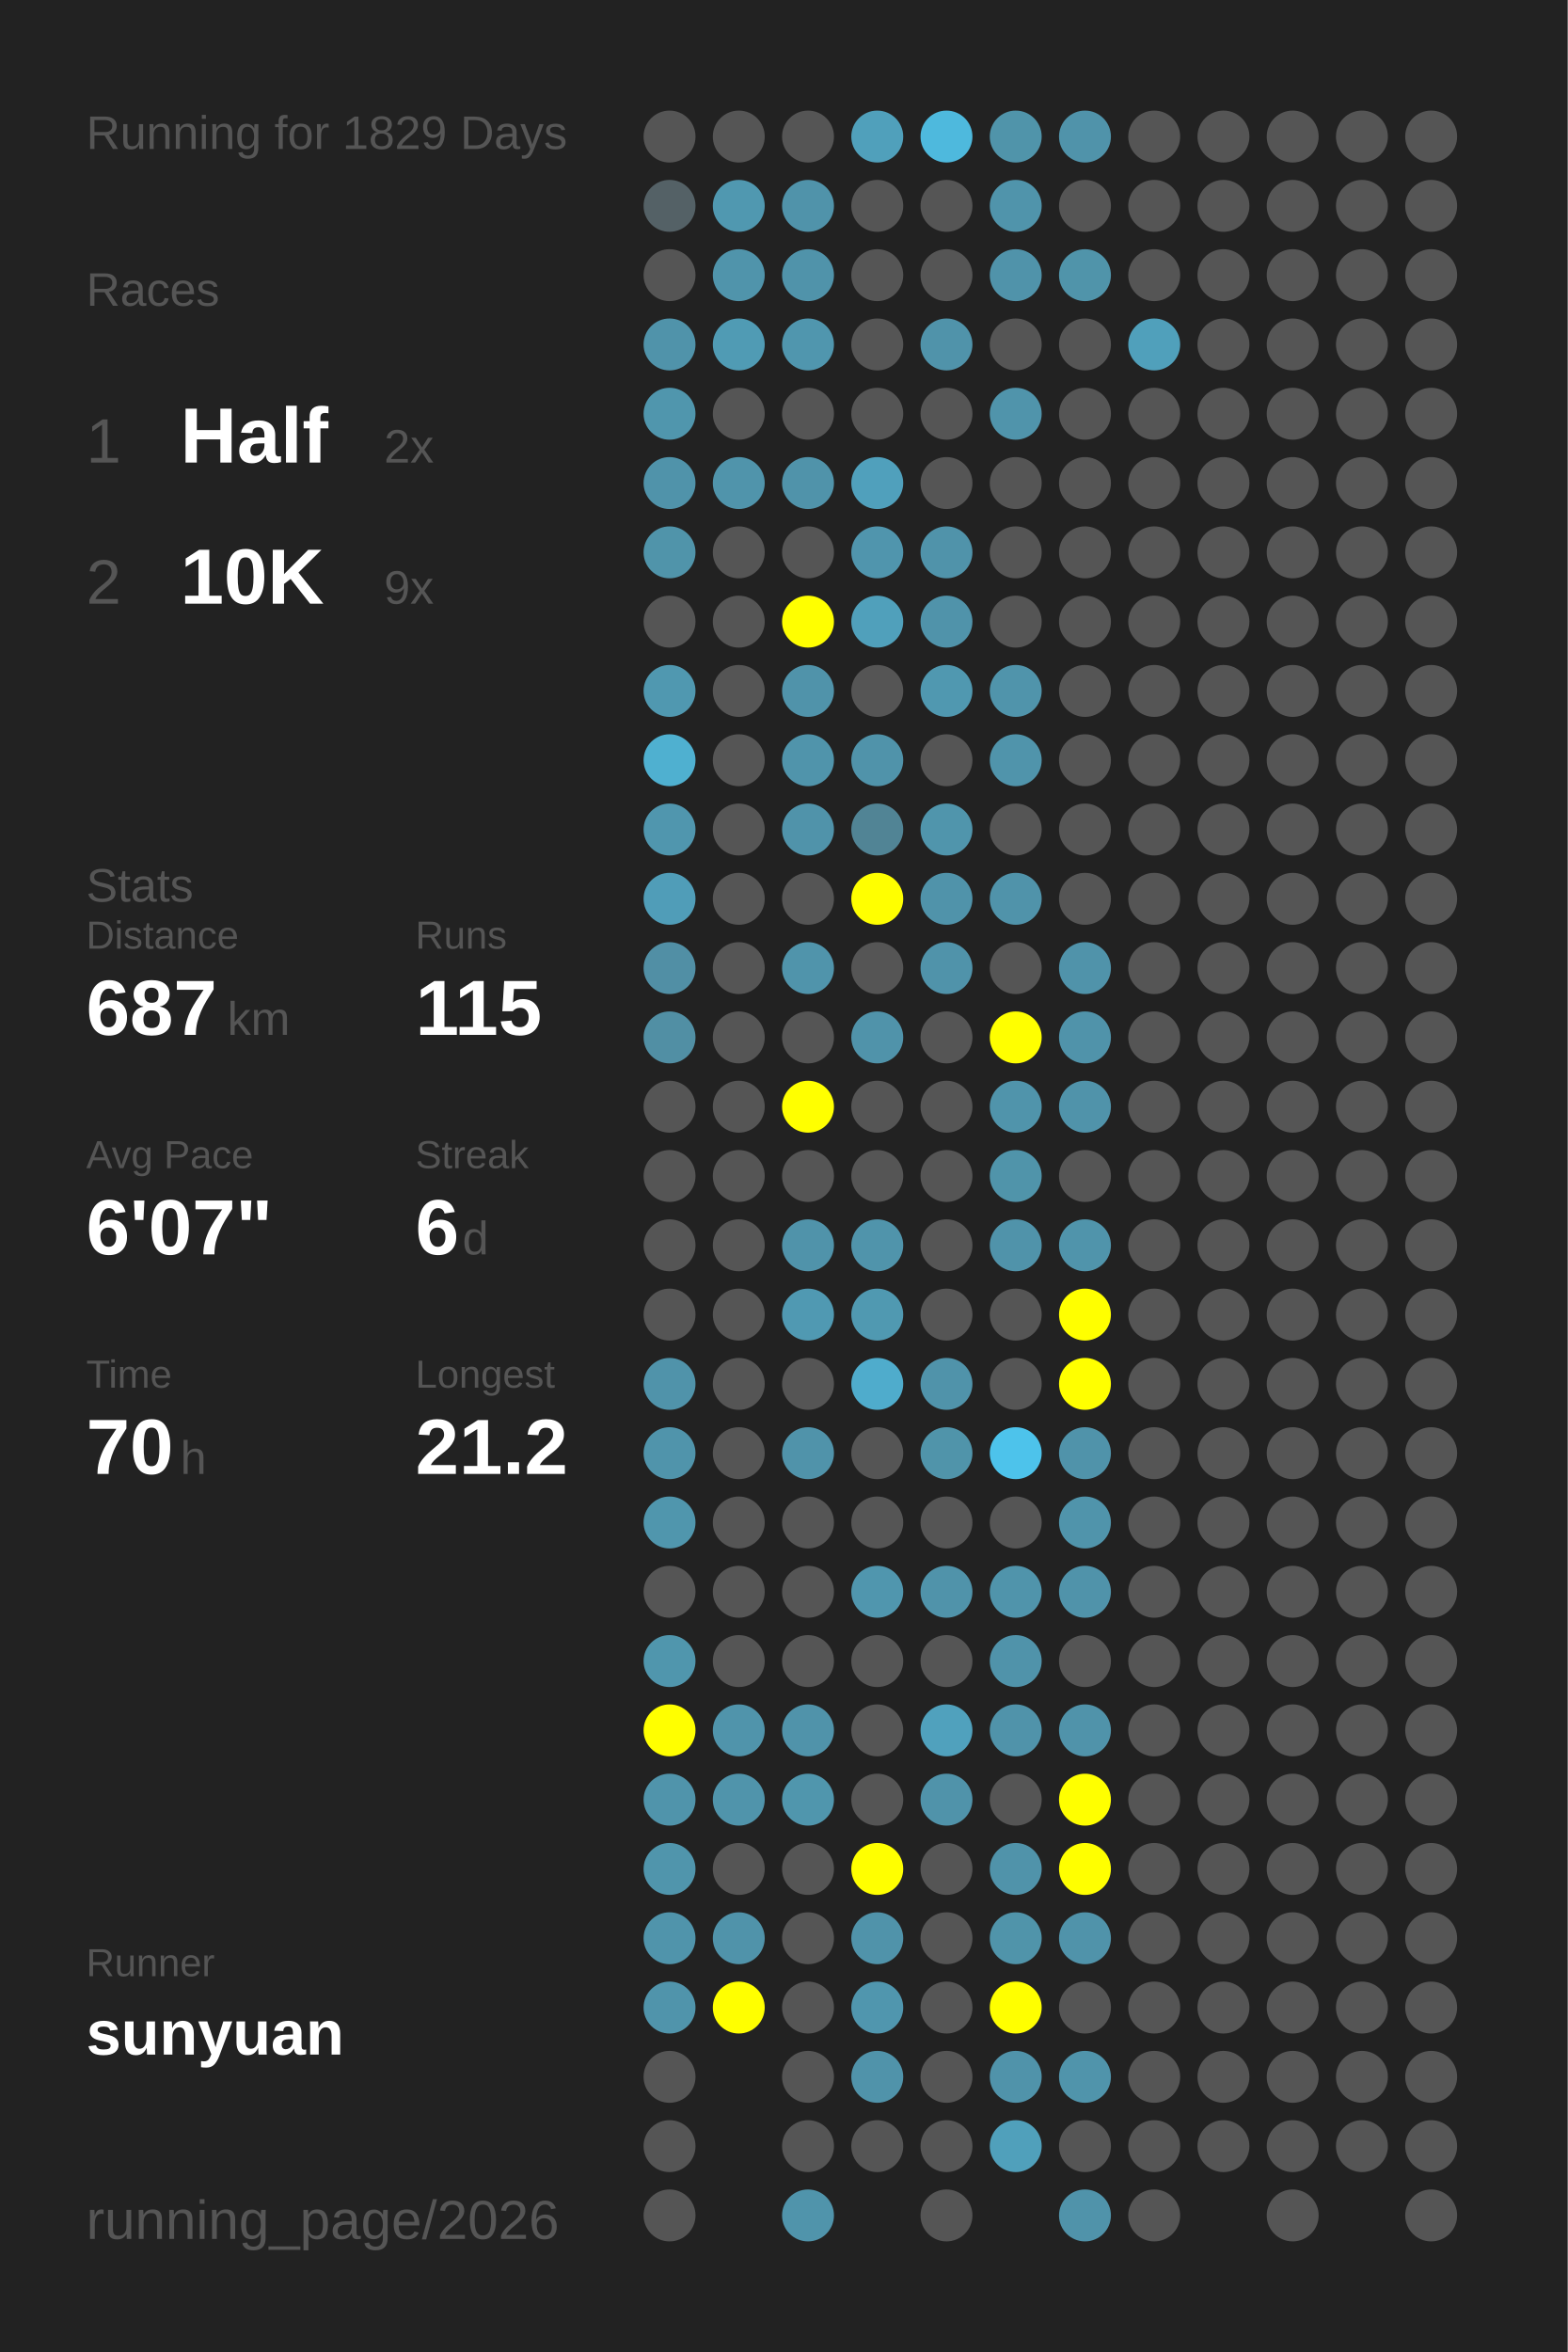
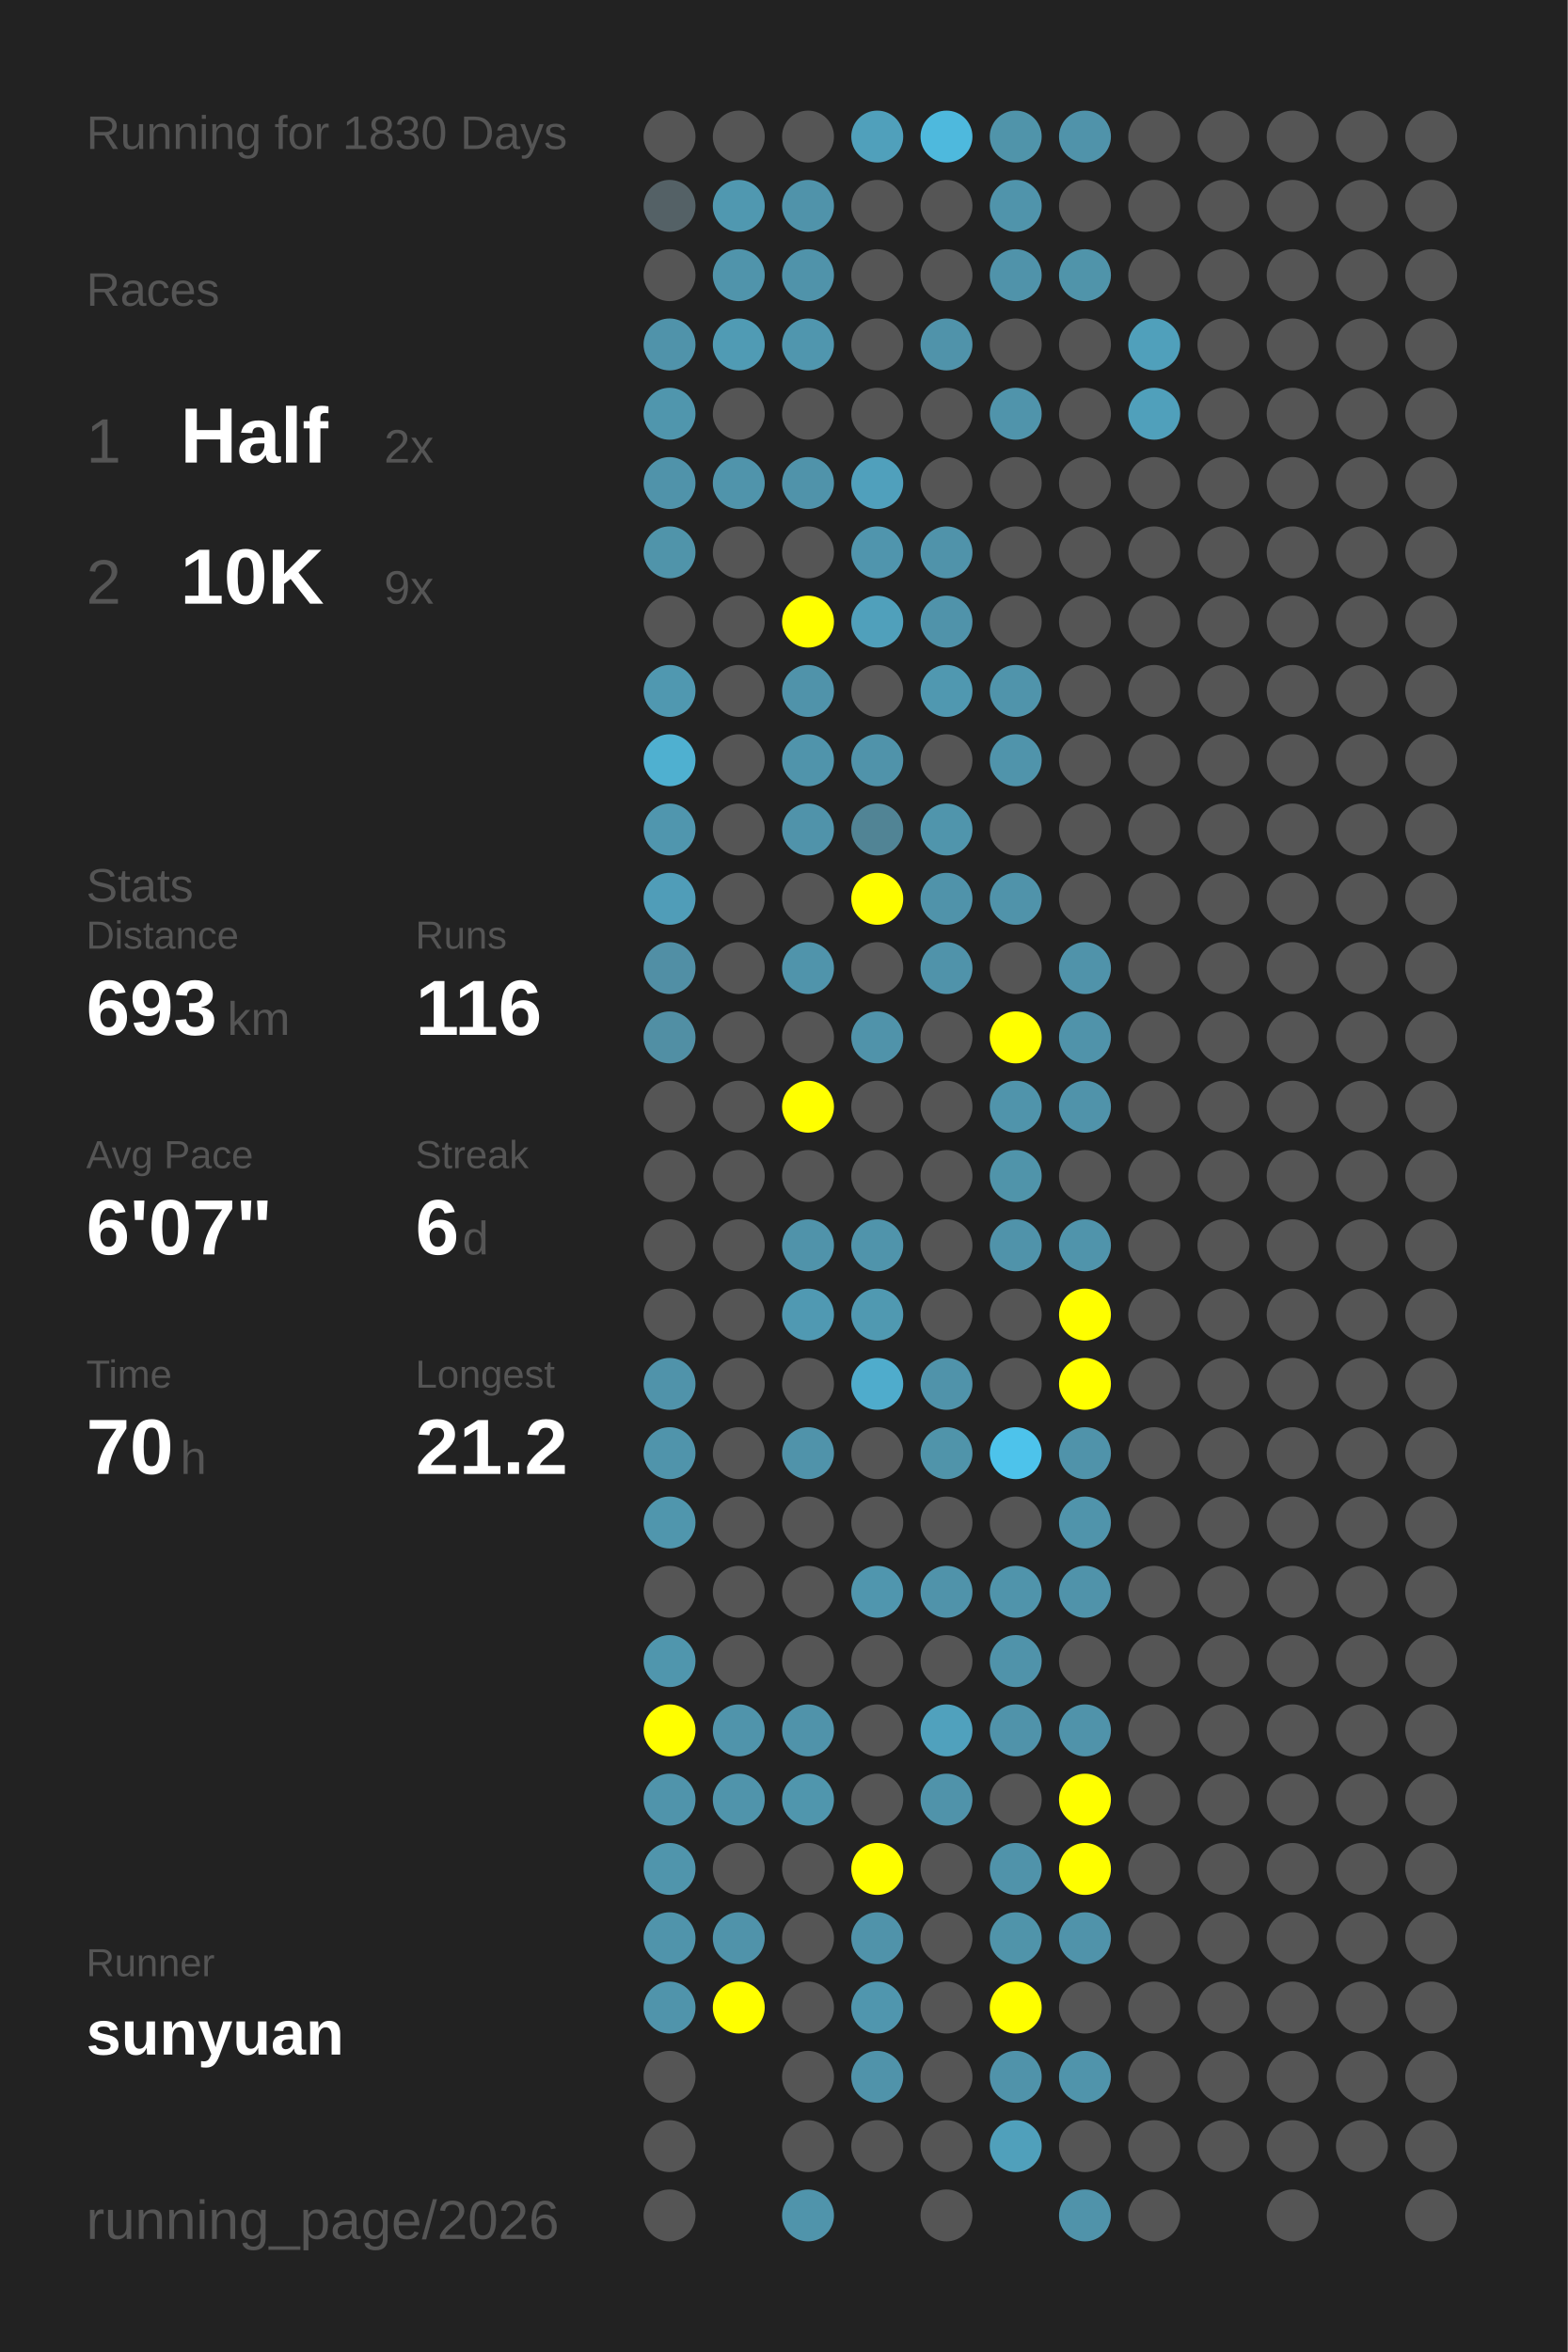
<svg xmlns="http://www.w3.org/2000/svg" baseProfile="full" height="300mm" version="1.1" viewBox="0,0,200,300" width="200mm">
  <defs />
  <rect fill="#222222" height="300" width="200" x="0" y="0" />
-   <text fill="#555555" style="font-size:6px; font-family:Arial;" x="11" y="19">Running for 1829 Days</text>
+   <text fill="#555555" style="font-size:6px; font-family:Arial;" x="11" y="19">Running for 1830 Days</text>
  <text fill="#555555" style="font-size:6px; font-family:Arial;" x="11" y="39">Races</text>
  <text fill="#555555" style="font-size:8px; font-family:Arial;" x="11" y="59">1</text>
  <text fill="#FFFFFF" style="font-size:10px; font-family:Arial; font-weight:bold;" x="23" y="59">Half</text>
  <text fill="#555555" style="font-size:6px; font-family:Arial;" x="49" y="59">2x</text>
  <text fill="#555555" style="font-size:8px; font-family:Arial;" x="11" y="77">2</text>
  <text fill="#FFFFFF" style="font-size:10px; font-family:Arial; font-weight:bold;" x="23" y="77">10K</text>
  <text fill="#555555" style="font-size:6px; font-family:Arial;" x="49" y="77">9x</text>
  <text fill="#555555" style="font-size:6px; font-family:Arial;" x="11" y="115">Stats</text>
  <text fill="#555555" style="font-size:5px; font-family:Arial;" x="11" y="121">Distance</text>
-   <text fill="#FFFFFF" style="font-size:10px; font-family:Arial; font-weight:bold;" x="11" y="132">687</text>
+   <text fill="#FFFFFF" style="font-size:10px; font-family:Arial; font-weight:bold;" x="11" y="132">693</text>
  <text fill="#555555" style="font-size:6px; font-family:Arial;" x="29" y="132">km</text>
  <text fill="#555555" style="font-size:5px; font-family:Arial;" x="53" y="121">Runs</text>
-   <text fill="#FFFFFF" style="font-size:10px; font-family:Arial; font-weight:bold;" x="53" y="132">115</text>
+   <text fill="#FFFFFF" style="font-size:10px; font-family:Arial; font-weight:bold;" x="53" y="132">116</text>
  <text fill="#555555" style="font-size:5px; font-family:Arial;" x="11" y="149">Avg Pace</text>
  <text fill="#FFFFFF" style="font-size:10px; font-family:Arial; font-weight:bold;" x="11" y="160">6'07"</text>
  <text fill="#555555" style="font-size:5px; font-family:Arial;" x="53" y="149">Streak</text>
  <text fill="#FFFFFF" style="font-size:10px; font-family:Arial; font-weight:bold;" x="53" y="160">6</text>
  <text fill="#555555" style="font-size:6px; font-family:Arial;" x="59" y="160">d</text>
  <text fill="#555555" style="font-size:5px; font-family:Arial;" x="11" y="177">Time</text>
  <text fill="#FFFFFF" style="font-size:10px; font-family:Arial; font-weight:bold;" x="11" y="188">70</text>
  <text fill="#555555" style="font-size:6px; font-family:Arial;" x="23" y="188">h</text>
  <text fill="#555555" style="font-size:5px; font-family:Arial;" x="53" y="177">Longest</text>
  <text fill="#FFFFFF" style="font-size:10px; font-family:Arial; font-weight:bold;" x="53" y="188">21.2</text>
  <text fill="#555555" style="font-size:5px; font-family:Arial;" x="11" y="252.065">Runner</text>
  <text fill="#FFFFFF" style="font-size:8px; font-family:Arial; font-weight:bold;" x="11" y="262.065">sunyuan</text>
  <text fill="#555555" style="font-size:7px; font-family:Arial;" x="11" y="285.581">running_page/2026</text>
  <circle cx="85.417" cy="17.419" fill="#555555" r="3.312" />
  <circle cx="85.417" cy="26.258" fill="#546166" r="3.312" />
  <circle cx="85.417" cy="35.097" fill="#555555" r="3.312" />
  <circle cx="85.417" cy="43.935" fill="#5093aa" r="3.312" />
  <circle cx="85.417" cy="52.774" fill="#5096ad" r="3.312" />
  <circle cx="85.417" cy="61.613" fill="#5093aa" r="3.312" />
  <circle cx="85.417" cy="70.452" fill="#5094aa" r="3.312" />
  <circle cx="85.417" cy="79.29" fill="#555555" r="3.312" />
  <circle cx="85.417" cy="88.129" fill="#5098b0" r="3.312" />
  <circle cx="85.417" cy="96.968" fill="#4fb0d0" r="3.312" />
  <circle cx="85.417" cy="105.806" fill="#5096ae" r="3.312" />
  <circle cx="85.417" cy="114.645" fill="#509db8" r="3.312" />
  <circle cx="85.417" cy="123.484" fill="#518fa5" r="3.312" />
  <circle cx="85.417" cy="132.323" fill="#518fa4" r="3.312" />
  <circle cx="85.417" cy="141.161" fill="#555555" r="3.312" />
  <circle cx="85.417" cy="150" fill="#555555" r="3.312" />
  <circle cx="85.417" cy="158.839" fill="#555555" r="3.312" />
  <circle cx="85.417" cy="167.677" fill="#555555" r="3.312" />
  <circle cx="85.417" cy="176.516" fill="#5093aa" r="3.312" />
  <circle cx="85.417" cy="185.355" fill="#5094ab" r="3.312" />
  <circle cx="85.417" cy="194.194" fill="#5096ad" r="3.312" />
  <circle cx="85.417" cy="203.032" fill="#555555" r="3.312" />
  <circle cx="85.417" cy="211.871" fill="#5096ad" r="3.312" />
  <circle cx="85.417" cy="220.71" fill="#FFFF00" r="3.312" />
  <circle cx="85.417" cy="229.548" fill="#5094ab" r="3.312" />
  <circle cx="85.417" cy="238.387" fill="#5095ac" r="3.312" />
  <circle cx="85.417" cy="247.226" fill="#5094ab" r="3.312" />
  <circle cx="85.417" cy="256.065" fill="#5094ab" r="3.312" />
  <circle cx="85.417" cy="264.903" fill="#555555" r="3.312" />
  <circle cx="85.417" cy="273.742" fill="#555555" r="3.312" />
  <circle cx="85.417" cy="282.581" fill="#555555" r="3.312" />
  <circle cx="94.25" cy="17.419" fill="#555555" r="3.312" />
  <circle cx="94.25" cy="26.258" fill="#5098b0" r="3.312" />
  <circle cx="94.25" cy="35.097" fill="#5094ab" r="3.312" />
  <circle cx="94.25" cy="43.935" fill="#509bb4" r="3.312" />
  <circle cx="94.25" cy="52.774" fill="#555555" r="3.312" />
  <circle cx="94.25" cy="61.613" fill="#5094ab" r="3.312" />
  <circle cx="94.25" cy="70.452" fill="#555555" r="3.312" />
  <circle cx="94.25" cy="79.29" fill="#555555" r="3.312" />
  <circle cx="94.25" cy="88.129" fill="#555555" r="3.312" />
  <circle cx="94.25" cy="96.968" fill="#555555" r="3.312" />
  <circle cx="94.25" cy="105.806" fill="#555555" r="3.312" />
  <circle cx="94.25" cy="114.645" fill="#555555" r="3.312" />
  <circle cx="94.25" cy="123.484" fill="#555555" r="3.312" />
  <circle cx="94.25" cy="132.323" fill="#555555" r="3.312" />
  <circle cx="94.25" cy="141.161" fill="#555555" r="3.312" />
  <circle cx="94.25" cy="150" fill="#555555" r="3.312" />
  <circle cx="94.25" cy="158.839" fill="#555555" r="3.312" />
  <circle cx="94.25" cy="167.677" fill="#555555" r="3.312" />
  <circle cx="94.25" cy="176.516" fill="#555555" r="3.312" />
  <circle cx="94.25" cy="185.355" fill="#555555" r="3.312" />
  <circle cx="94.25" cy="194.194" fill="#555555" r="3.312" />
  <circle cx="94.25" cy="203.032" fill="#555555" r="3.312" />
  <circle cx="94.25" cy="211.871" fill="#555555" r="3.312" />
  <circle cx="94.25" cy="220.71" fill="#5094ab" r="3.312" />
  <circle cx="94.25" cy="229.548" fill="#5094ab" r="3.312" />
  <circle cx="94.25" cy="238.387" fill="#555555" r="3.312" />
  <circle cx="94.25" cy="247.226" fill="#5093aa" r="3.312" />
  <circle cx="94.25" cy="256.065" fill="#FFFF00" r="3.312" />
  <circle cx="103.083" cy="17.419" fill="#555555" r="3.312" />
  <circle cx="103.083" cy="26.258" fill="#5093aa" r="3.312" />
  <circle cx="103.083" cy="35.097" fill="#5093aa" r="3.312" />
  <circle cx="103.083" cy="43.935" fill="#5096ae" r="3.312" />
  <circle cx="103.083" cy="52.774" fill="#555555" r="3.312" />
  <circle cx="103.083" cy="61.613" fill="#5093aa" r="3.312" />
  <circle cx="103.083" cy="70.452" fill="#555555" r="3.312" />
  <circle cx="103.083" cy="79.29" fill="#FFFF00" r="3.312" />
  <circle cx="103.083" cy="88.129" fill="#5093aa" r="3.312" />
  <circle cx="103.083" cy="96.968" fill="#5094ab" r="3.312" />
  <circle cx="103.083" cy="105.806" fill="#5093aa" r="3.312" />
  <circle cx="103.083" cy="114.645" fill="#555555" r="3.312" />
  <circle cx="103.083" cy="123.484" fill="#5094ab" r="3.312" />
  <circle cx="103.083" cy="132.323" fill="#555555" r="3.312" />
  <circle cx="103.083" cy="141.161" fill="#FFFF00" r="3.312" />
  <circle cx="103.083" cy="150" fill="#555555" r="3.312" />
  <circle cx="103.083" cy="158.839" fill="#5093aa" r="3.312" />
  <circle cx="103.083" cy="167.677" fill="#5099b2" r="3.312" />
  <circle cx="103.083" cy="176.516" fill="#555555" r="3.312" />
  <circle cx="103.083" cy="185.355" fill="#5093aa" r="3.312" />
  <circle cx="103.083" cy="194.194" fill="#555555" r="3.312" />
  <circle cx="103.083" cy="203.032" fill="#555555" r="3.312" />
  <circle cx="103.083" cy="211.871" fill="#555555" r="3.312" />
  <circle cx="103.083" cy="220.71" fill="#5093aa" r="3.312" />
  <circle cx="103.083" cy="229.548" fill="#5096ad" r="3.312" />
  <circle cx="103.083" cy="238.387" fill="#555555" r="3.312" />
  <circle cx="103.083" cy="247.226" fill="#555555" r="3.312" />
  <circle cx="103.083" cy="256.065" fill="#555555" r="3.312" />
  <circle cx="103.083" cy="264.903" fill="#555555" r="3.312" />
  <circle cx="103.083" cy="273.742" fill="#555555" r="3.312" />
  <circle cx="103.083" cy="282.581" fill="#5094ab" r="3.312" />
  <circle cx="111.917" cy="17.419" fill="#50a0bb" r="3.312" />
  <circle cx="111.917" cy="26.258" fill="#555555" r="3.312" />
  <circle cx="111.917" cy="35.097" fill="#555555" r="3.312" />
  <circle cx="111.917" cy="43.935" fill="#555555" r="3.312" />
  <circle cx="111.917" cy="52.774" fill="#555555" r="3.312" />
  <circle cx="111.917" cy="61.613" fill="#50a0bc" r="3.312" />
  <circle cx="111.917" cy="70.452" fill="#5095ad" r="3.312" />
  <circle cx="111.917" cy="79.29" fill="#50a0bb" r="3.312" />
  <circle cx="111.917" cy="88.129" fill="#555555" r="3.312" />
  <circle cx="111.917" cy="96.968" fill="#5093aa" r="3.312" />
  <circle cx="111.917" cy="105.806" fill="#518495" r="3.312" />
  <circle cx="111.917" cy="114.645" fill="#FFFF00" r="3.312" />
  <circle cx="111.917" cy="123.484" fill="#555555" r="3.312" />
  <circle cx="111.917" cy="132.323" fill="#5093aa" r="3.312" />
  <circle cx="111.917" cy="141.161" fill="#555555" r="3.312" />
  <circle cx="111.917" cy="150" fill="#555555" r="3.312" />
  <circle cx="111.917" cy="158.839" fill="#5094ab" r="3.312" />
  <circle cx="111.917" cy="167.677" fill="#5099b1" r="3.312" />
  <circle cx="111.917" cy="176.516" fill="#4faccc" r="3.312" />
  <circle cx="111.917" cy="185.355" fill="#555555" r="3.312" />
  <circle cx="111.917" cy="194.194" fill="#555555" r="3.312" />
  <circle cx="111.917" cy="203.032" fill="#5096ae" r="3.312" />
  <circle cx="111.917" cy="211.871" fill="#555555" r="3.312" />
  <circle cx="111.917" cy="220.71" fill="#555555" r="3.312" />
  <circle cx="111.917" cy="229.548" fill="#555555" r="3.312" />
  <circle cx="111.917" cy="238.387" fill="#FFFF00" r="3.312" />
  <circle cx="111.917" cy="247.226" fill="#5093aa" r="3.312" />
  <circle cx="111.917" cy="256.065" fill="#5096ae" r="3.312" />
  <circle cx="111.917" cy="264.903" fill="#5093aa" r="3.312" />
  <circle cx="111.917" cy="273.742" fill="#555555" r="3.312" />
  <circle cx="120.75" cy="17.419" fill="#4eb9dd" r="3.312" />
  <circle cx="120.75" cy="26.258" fill="#555555" r="3.312" />
  <circle cx="120.75" cy="35.097" fill="#555555" r="3.312" />
  <circle cx="120.75" cy="43.935" fill="#5093aa" r="3.312" />
  <circle cx="120.75" cy="52.774" fill="#555555" r="3.312" />
  <circle cx="120.75" cy="61.613" fill="#555555" r="3.312" />
  <circle cx="120.75" cy="70.452" fill="#5093aa" r="3.312" />
  <circle cx="120.75" cy="79.29" fill="#5093aa" r="3.312" />
  <circle cx="120.75" cy="88.129" fill="#5098b0" r="3.312" />
  <circle cx="120.75" cy="96.968" fill="#555555" r="3.312" />
  <circle cx="120.75" cy="105.806" fill="#5095ac" r="3.312" />
  <circle cx="120.75" cy="114.645" fill="#5093aa" r="3.312" />
  <circle cx="120.75" cy="123.484" fill="#5093aa" r="3.312" />
  <circle cx="120.75" cy="132.323" fill="#555555" r="3.312" />
  <circle cx="120.75" cy="141.161" fill="#555555" r="3.312" />
  <circle cx="120.75" cy="150" fill="#555555" r="3.312" />
  <circle cx="120.75" cy="158.839" fill="#555555" r="3.312" />
  <circle cx="120.75" cy="167.677" fill="#555555" r="3.312" />
  <circle cx="120.75" cy="176.516" fill="#5093aa" r="3.312" />
  <circle cx="120.75" cy="185.355" fill="#5094aa" r="3.312" />
  <circle cx="120.75" cy="194.194" fill="#555555" r="3.312" />
  <circle cx="120.75" cy="203.032" fill="#5093aa" r="3.312" />
  <circle cx="120.75" cy="211.871" fill="#555555" r="3.312" />
  <circle cx="120.75" cy="220.71" fill="#50a1bd" r="3.312" />
  <circle cx="120.75" cy="229.548" fill="#5093aa" r="3.312" />
  <circle cx="120.75" cy="238.387" fill="#555555" r="3.312" />
  <circle cx="120.75" cy="247.226" fill="#555555" r="3.312" />
  <circle cx="120.75" cy="256.065" fill="#555555" r="3.312" />
  <circle cx="120.75" cy="264.903" fill="#555555" r="3.312" />
  <circle cx="120.75" cy="273.742" fill="#555555" r="3.312" />
  <circle cx="120.75" cy="282.581" fill="#555555" r="3.312" />
  <circle cx="129.583" cy="17.419" fill="#5094aa" r="3.312" />
  <circle cx="129.583" cy="26.258" fill="#5094ab" r="3.312" />
  <circle cx="129.583" cy="35.097" fill="#5093aa" r="3.312" />
  <circle cx="129.583" cy="43.935" fill="#555555" r="3.312" />
  <circle cx="129.583" cy="52.774" fill="#5094ab" r="3.312" />
  <circle cx="129.583" cy="61.613" fill="#555555" r="3.312" />
  <circle cx="129.583" cy="70.452" fill="#555555" r="3.312" />
  <circle cx="129.583" cy="79.29" fill="#555555" r="3.312" />
  <circle cx="129.583" cy="88.129" fill="#5094ab" r="3.312" />
  <circle cx="129.583" cy="96.968" fill="#5094ab" r="3.312" />
  <circle cx="129.583" cy="105.806" fill="#555555" r="3.312" />
  <circle cx="129.583" cy="114.645" fill="#5093aa" r="3.312" />
  <circle cx="129.583" cy="123.484" fill="#555555" r="3.312" />
  <circle cx="129.583" cy="132.323" fill="#FFFF00" r="3.312" />
  <circle cx="129.583" cy="141.161" fill="#5094ab" r="3.312" />
  <circle cx="129.583" cy="150" fill="#5094aa" r="3.312" />
  <circle cx="129.583" cy="158.839" fill="#5093aa" r="3.312" />
  <circle cx="129.583" cy="167.677" fill="#555555" r="3.312" />
  <circle cx="129.583" cy="176.516" fill="#555555" r="3.312" />
  <circle cx="129.583" cy="185.355" fill="#4dc3eb" r="3.312" />
  <circle cx="129.583" cy="194.194" fill="#555555" r="3.312" />
  <circle cx="129.583" cy="203.032" fill="#5094ab" r="3.312" />
  <circle cx="129.583" cy="211.871" fill="#5093aa" r="3.312" />
  <circle cx="129.583" cy="220.71" fill="#5093aa" r="3.312" />
  <circle cx="129.583" cy="229.548" fill="#555555" r="3.312" />
  <circle cx="129.583" cy="238.387" fill="#5093aa" r="3.312" />
  <circle cx="129.583" cy="247.226" fill="#5094aa" r="3.312" />
  <circle cx="129.583" cy="256.065" fill="#FFFF00" r="3.312" />
  <circle cx="129.583" cy="264.903" fill="#5093aa" r="3.312" />
  <circle cx="129.583" cy="273.742" fill="#50a0bb" r="3.312" />
  <circle cx="138.417" cy="17.419" fill="#5093aa" r="3.312" />
  <circle cx="138.417" cy="26.258" fill="#555555" r="3.312" />
  <circle cx="138.417" cy="35.097" fill="#5094aa" r="3.312" />
  <circle cx="138.417" cy="43.935" fill="#555555" r="3.312" />
  <circle cx="138.417" cy="52.774" fill="#555555" r="3.312" />
  <circle cx="138.417" cy="61.613" fill="#555555" r="3.312" />
  <circle cx="138.417" cy="70.452" fill="#555555" r="3.312" />
  <circle cx="138.417" cy="79.29" fill="#555555" r="3.312" />
  <circle cx="138.417" cy="88.129" fill="#555555" r="3.312" />
  <circle cx="138.417" cy="96.968" fill="#555555" r="3.312" />
  <circle cx="138.417" cy="105.806" fill="#555555" r="3.312" />
  <circle cx="138.417" cy="114.645" fill="#555555" r="3.312" />
  <circle cx="138.417" cy="123.484" fill="#5093aa" r="3.312" />
  <circle cx="138.417" cy="132.323" fill="#5093aa" r="3.312" />
  <circle cx="138.417" cy="141.161" fill="#5093aa" r="3.312" />
  <circle cx="138.417" cy="150" fill="#555555" r="3.312" />
  <circle cx="138.417" cy="158.839" fill="#5094ab" r="3.312" />
  <circle cx="138.417" cy="167.677" fill="#FFFF00" r="3.312" />
  <circle cx="138.417" cy="176.516" fill="#FFFF00" r="3.312" />
  <circle cx="138.417" cy="185.355" fill="#5093aa" r="3.312" />
  <circle cx="138.417" cy="194.194" fill="#5094ab" r="3.312" />
  <circle cx="138.417" cy="203.032" fill="#5093aa" r="3.312" />
  <circle cx="138.417" cy="211.871" fill="#555555" r="3.312" />
  <circle cx="138.417" cy="220.71" fill="#5093aa" r="3.312" />
  <circle cx="138.417" cy="229.548" fill="#FFFF00" r="3.312" />
  <circle cx="138.417" cy="238.387" fill="#FFFF00" r="3.312" />
  <circle cx="138.417" cy="247.226" fill="#5093aa" r="3.312" />
  <circle cx="138.417" cy="256.065" fill="#555555" r="3.312" />
  <circle cx="138.417" cy="264.903" fill="#5094ab" r="3.312" />
  <circle cx="138.417" cy="273.742" fill="#555555" r="3.312" />
  <circle cx="138.417" cy="282.581" fill="#5093aa" r="3.312" />
  <circle cx="147.25" cy="17.419" fill="#555555" r="3.312" />
  <circle cx="147.25" cy="26.258" fill="#555555" r="3.312" />
  <circle cx="147.25" cy="35.097" fill="#555555" r="3.312" />
  <circle cx="147.25" cy="43.935" fill="#50a0bb" r="3.312" />
-   <circle cx="147.25" cy="52.774" fill="#555555" r="3.312" />
+   <circle cx="147.25" cy="52.774" fill="#50a0bb" r="3.312" />
  <circle cx="147.25" cy="61.613" fill="#555555" r="3.312" />
  <circle cx="147.25" cy="70.452" fill="#555555" r="3.312" />
  <circle cx="147.25" cy="79.29" fill="#555555" r="3.312" />
  <circle cx="147.25" cy="88.129" fill="#555555" r="3.312" />
  <circle cx="147.25" cy="96.968" fill="#555555" r="3.312" />
  <circle cx="147.25" cy="105.806" fill="#555555" r="3.312" />
  <circle cx="147.25" cy="114.645" fill="#555555" r="3.312" />
  <circle cx="147.25" cy="123.484" fill="#555555" r="3.312" />
  <circle cx="147.25" cy="132.323" fill="#555555" r="3.312" />
  <circle cx="147.25" cy="141.161" fill="#555555" r="3.312" />
  <circle cx="147.25" cy="150" fill="#555555" r="3.312" />
  <circle cx="147.25" cy="158.839" fill="#555555" r="3.312" />
  <circle cx="147.25" cy="167.677" fill="#555555" r="3.312" />
  <circle cx="147.25" cy="176.516" fill="#555555" r="3.312" />
  <circle cx="147.25" cy="185.355" fill="#555555" r="3.312" />
  <circle cx="147.25" cy="194.194" fill="#555555" r="3.312" />
  <circle cx="147.25" cy="203.032" fill="#555555" r="3.312" />
  <circle cx="147.25" cy="211.871" fill="#555555" r="3.312" />
  <circle cx="147.25" cy="220.71" fill="#555555" r="3.312" />
  <circle cx="147.25" cy="229.548" fill="#555555" r="3.312" />
  <circle cx="147.25" cy="238.387" fill="#555555" r="3.312" />
  <circle cx="147.25" cy="247.226" fill="#555555" r="3.312" />
  <circle cx="147.25" cy="256.065" fill="#555555" r="3.312" />
  <circle cx="147.25" cy="264.903" fill="#555555" r="3.312" />
  <circle cx="147.25" cy="273.742" fill="#555555" r="3.312" />
  <circle cx="147.25" cy="282.581" fill="#555555" r="3.312" />
  <circle cx="156.083" cy="17.419" fill="#555555" r="3.312" />
  <circle cx="156.083" cy="26.258" fill="#555555" r="3.312" />
  <circle cx="156.083" cy="35.097" fill="#555555" r="3.312" />
  <circle cx="156.083" cy="43.935" fill="#555555" r="3.312" />
  <circle cx="156.083" cy="52.774" fill="#555555" r="3.312" />
  <circle cx="156.083" cy="61.613" fill="#555555" r="3.312" />
  <circle cx="156.083" cy="70.452" fill="#555555" r="3.312" />
  <circle cx="156.083" cy="79.29" fill="#555555" r="3.312" />
  <circle cx="156.083" cy="88.129" fill="#555555" r="3.312" />
  <circle cx="156.083" cy="96.968" fill="#555555" r="3.312" />
  <circle cx="156.083" cy="105.806" fill="#555555" r="3.312" />
  <circle cx="156.083" cy="114.645" fill="#555555" r="3.312" />
  <circle cx="156.083" cy="123.484" fill="#555555" r="3.312" />
  <circle cx="156.083" cy="132.323" fill="#555555" r="3.312" />
  <circle cx="156.083" cy="141.161" fill="#555555" r="3.312" />
  <circle cx="156.083" cy="150" fill="#555555" r="3.312" />
  <circle cx="156.083" cy="158.839" fill="#555555" r="3.312" />
  <circle cx="156.083" cy="167.677" fill="#555555" r="3.312" />
  <circle cx="156.083" cy="176.516" fill="#555555" r="3.312" />
  <circle cx="156.083" cy="185.355" fill="#555555" r="3.312" />
  <circle cx="156.083" cy="194.194" fill="#555555" r="3.312" />
  <circle cx="156.083" cy="203.032" fill="#555555" r="3.312" />
  <circle cx="156.083" cy="211.871" fill="#555555" r="3.312" />
  <circle cx="156.083" cy="220.71" fill="#555555" r="3.312" />
  <circle cx="156.083" cy="229.548" fill="#555555" r="3.312" />
  <circle cx="156.083" cy="238.387" fill="#555555" r="3.312" />
  <circle cx="156.083" cy="247.226" fill="#555555" r="3.312" />
  <circle cx="156.083" cy="256.065" fill="#555555" r="3.312" />
  <circle cx="156.083" cy="264.903" fill="#555555" r="3.312" />
  <circle cx="156.083" cy="273.742" fill="#555555" r="3.312" />
  <circle cx="164.917" cy="17.419" fill="#555555" r="3.312" />
  <circle cx="164.917" cy="26.258" fill="#555555" r="3.312" />
  <circle cx="164.917" cy="35.097" fill="#555555" r="3.312" />
  <circle cx="164.917" cy="43.935" fill="#555555" r="3.312" />
  <circle cx="164.917" cy="52.774" fill="#555555" r="3.312" />
  <circle cx="164.917" cy="61.613" fill="#555555" r="3.312" />
  <circle cx="164.917" cy="70.452" fill="#555555" r="3.312" />
  <circle cx="164.917" cy="79.29" fill="#555555" r="3.312" />
  <circle cx="164.917" cy="88.129" fill="#555555" r="3.312" />
  <circle cx="164.917" cy="96.968" fill="#555555" r="3.312" />
  <circle cx="164.917" cy="105.806" fill="#555555" r="3.312" />
  <circle cx="164.917" cy="114.645" fill="#555555" r="3.312" />
  <circle cx="164.917" cy="123.484" fill="#555555" r="3.312" />
  <circle cx="164.917" cy="132.323" fill="#555555" r="3.312" />
  <circle cx="164.917" cy="141.161" fill="#555555" r="3.312" />
  <circle cx="164.917" cy="150" fill="#555555" r="3.312" />
  <circle cx="164.917" cy="158.839" fill="#555555" r="3.312" />
  <circle cx="164.917" cy="167.677" fill="#555555" r="3.312" />
  <circle cx="164.917" cy="176.516" fill="#555555" r="3.312" />
  <circle cx="164.917" cy="185.355" fill="#555555" r="3.312" />
  <circle cx="164.917" cy="194.194" fill="#555555" r="3.312" />
  <circle cx="164.917" cy="203.032" fill="#555555" r="3.312" />
  <circle cx="164.917" cy="211.871" fill="#555555" r="3.312" />
  <circle cx="164.917" cy="220.71" fill="#555555" r="3.312" />
  <circle cx="164.917" cy="229.548" fill="#555555" r="3.312" />
  <circle cx="164.917" cy="238.387" fill="#555555" r="3.312" />
  <circle cx="164.917" cy="247.226" fill="#555555" r="3.312" />
  <circle cx="164.917" cy="256.065" fill="#555555" r="3.312" />
  <circle cx="164.917" cy="264.903" fill="#555555" r="3.312" />
  <circle cx="164.917" cy="273.742" fill="#555555" r="3.312" />
  <circle cx="164.917" cy="282.581" fill="#555555" r="3.312" />
  <circle cx="173.75" cy="17.419" fill="#555555" r="3.312" />
  <circle cx="173.75" cy="26.258" fill="#555555" r="3.312" />
  <circle cx="173.75" cy="35.097" fill="#555555" r="3.312" />
  <circle cx="173.75" cy="43.935" fill="#555555" r="3.312" />
  <circle cx="173.75" cy="52.774" fill="#555555" r="3.312" />
  <circle cx="173.75" cy="61.613" fill="#555555" r="3.312" />
  <circle cx="173.75" cy="70.452" fill="#555555" r="3.312" />
  <circle cx="173.75" cy="79.29" fill="#555555" r="3.312" />
  <circle cx="173.75" cy="88.129" fill="#555555" r="3.312" />
  <circle cx="173.75" cy="96.968" fill="#555555" r="3.312" />
  <circle cx="173.75" cy="105.806" fill="#555555" r="3.312" />
  <circle cx="173.75" cy="114.645" fill="#555555" r="3.312" />
  <circle cx="173.75" cy="123.484" fill="#555555" r="3.312" />
  <circle cx="173.75" cy="132.323" fill="#555555" r="3.312" />
  <circle cx="173.75" cy="141.161" fill="#555555" r="3.312" />
  <circle cx="173.75" cy="150" fill="#555555" r="3.312" />
  <circle cx="173.75" cy="158.839" fill="#555555" r="3.312" />
  <circle cx="173.75" cy="167.677" fill="#555555" r="3.312" />
  <circle cx="173.75" cy="176.516" fill="#555555" r="3.312" />
  <circle cx="173.75" cy="185.355" fill="#555555" r="3.312" />
  <circle cx="173.75" cy="194.194" fill="#555555" r="3.312" />
  <circle cx="173.75" cy="203.032" fill="#555555" r="3.312" />
  <circle cx="173.75" cy="211.871" fill="#555555" r="3.312" />
  <circle cx="173.75" cy="220.71" fill="#555555" r="3.312" />
  <circle cx="173.75" cy="229.548" fill="#555555" r="3.312" />
  <circle cx="173.75" cy="238.387" fill="#555555" r="3.312" />
  <circle cx="173.75" cy="247.226" fill="#555555" r="3.312" />
  <circle cx="173.75" cy="256.065" fill="#555555" r="3.312" />
  <circle cx="173.75" cy="264.903" fill="#555555" r="3.312" />
  <circle cx="173.75" cy="273.742" fill="#555555" r="3.312" />
  <circle cx="182.583" cy="17.419" fill="#555555" r="3.312" />
  <circle cx="182.583" cy="26.258" fill="#555555" r="3.312" />
  <circle cx="182.583" cy="35.097" fill="#555555" r="3.312" />
  <circle cx="182.583" cy="43.935" fill="#555555" r="3.312" />
  <circle cx="182.583" cy="52.774" fill="#555555" r="3.312" />
  <circle cx="182.583" cy="61.613" fill="#555555" r="3.312" />
  <circle cx="182.583" cy="70.452" fill="#555555" r="3.312" />
  <circle cx="182.583" cy="79.29" fill="#555555" r="3.312" />
  <circle cx="182.583" cy="88.129" fill="#555555" r="3.312" />
  <circle cx="182.583" cy="96.968" fill="#555555" r="3.312" />
  <circle cx="182.583" cy="105.806" fill="#555555" r="3.312" />
  <circle cx="182.583" cy="114.645" fill="#555555" r="3.312" />
  <circle cx="182.583" cy="123.484" fill="#555555" r="3.312" />
  <circle cx="182.583" cy="132.323" fill="#555555" r="3.312" />
  <circle cx="182.583" cy="141.161" fill="#555555" r="3.312" />
  <circle cx="182.583" cy="150" fill="#555555" r="3.312" />
  <circle cx="182.583" cy="158.839" fill="#555555" r="3.312" />
  <circle cx="182.583" cy="167.677" fill="#555555" r="3.312" />
  <circle cx="182.583" cy="176.516" fill="#555555" r="3.312" />
  <circle cx="182.583" cy="185.355" fill="#555555" r="3.312" />
  <circle cx="182.583" cy="194.194" fill="#555555" r="3.312" />
  <circle cx="182.583" cy="203.032" fill="#555555" r="3.312" />
  <circle cx="182.583" cy="211.871" fill="#555555" r="3.312" />
  <circle cx="182.583" cy="220.71" fill="#555555" r="3.312" />
  <circle cx="182.583" cy="229.548" fill="#555555" r="3.312" />
  <circle cx="182.583" cy="238.387" fill="#555555" r="3.312" />
  <circle cx="182.583" cy="247.226" fill="#555555" r="3.312" />
  <circle cx="182.583" cy="256.065" fill="#555555" r="3.312" />
  <circle cx="182.583" cy="264.903" fill="#555555" r="3.312" />
  <circle cx="182.583" cy="273.742" fill="#555555" r="3.312" />
  <circle cx="182.583" cy="282.581" fill="#555555" r="3.312" />
</svg>
